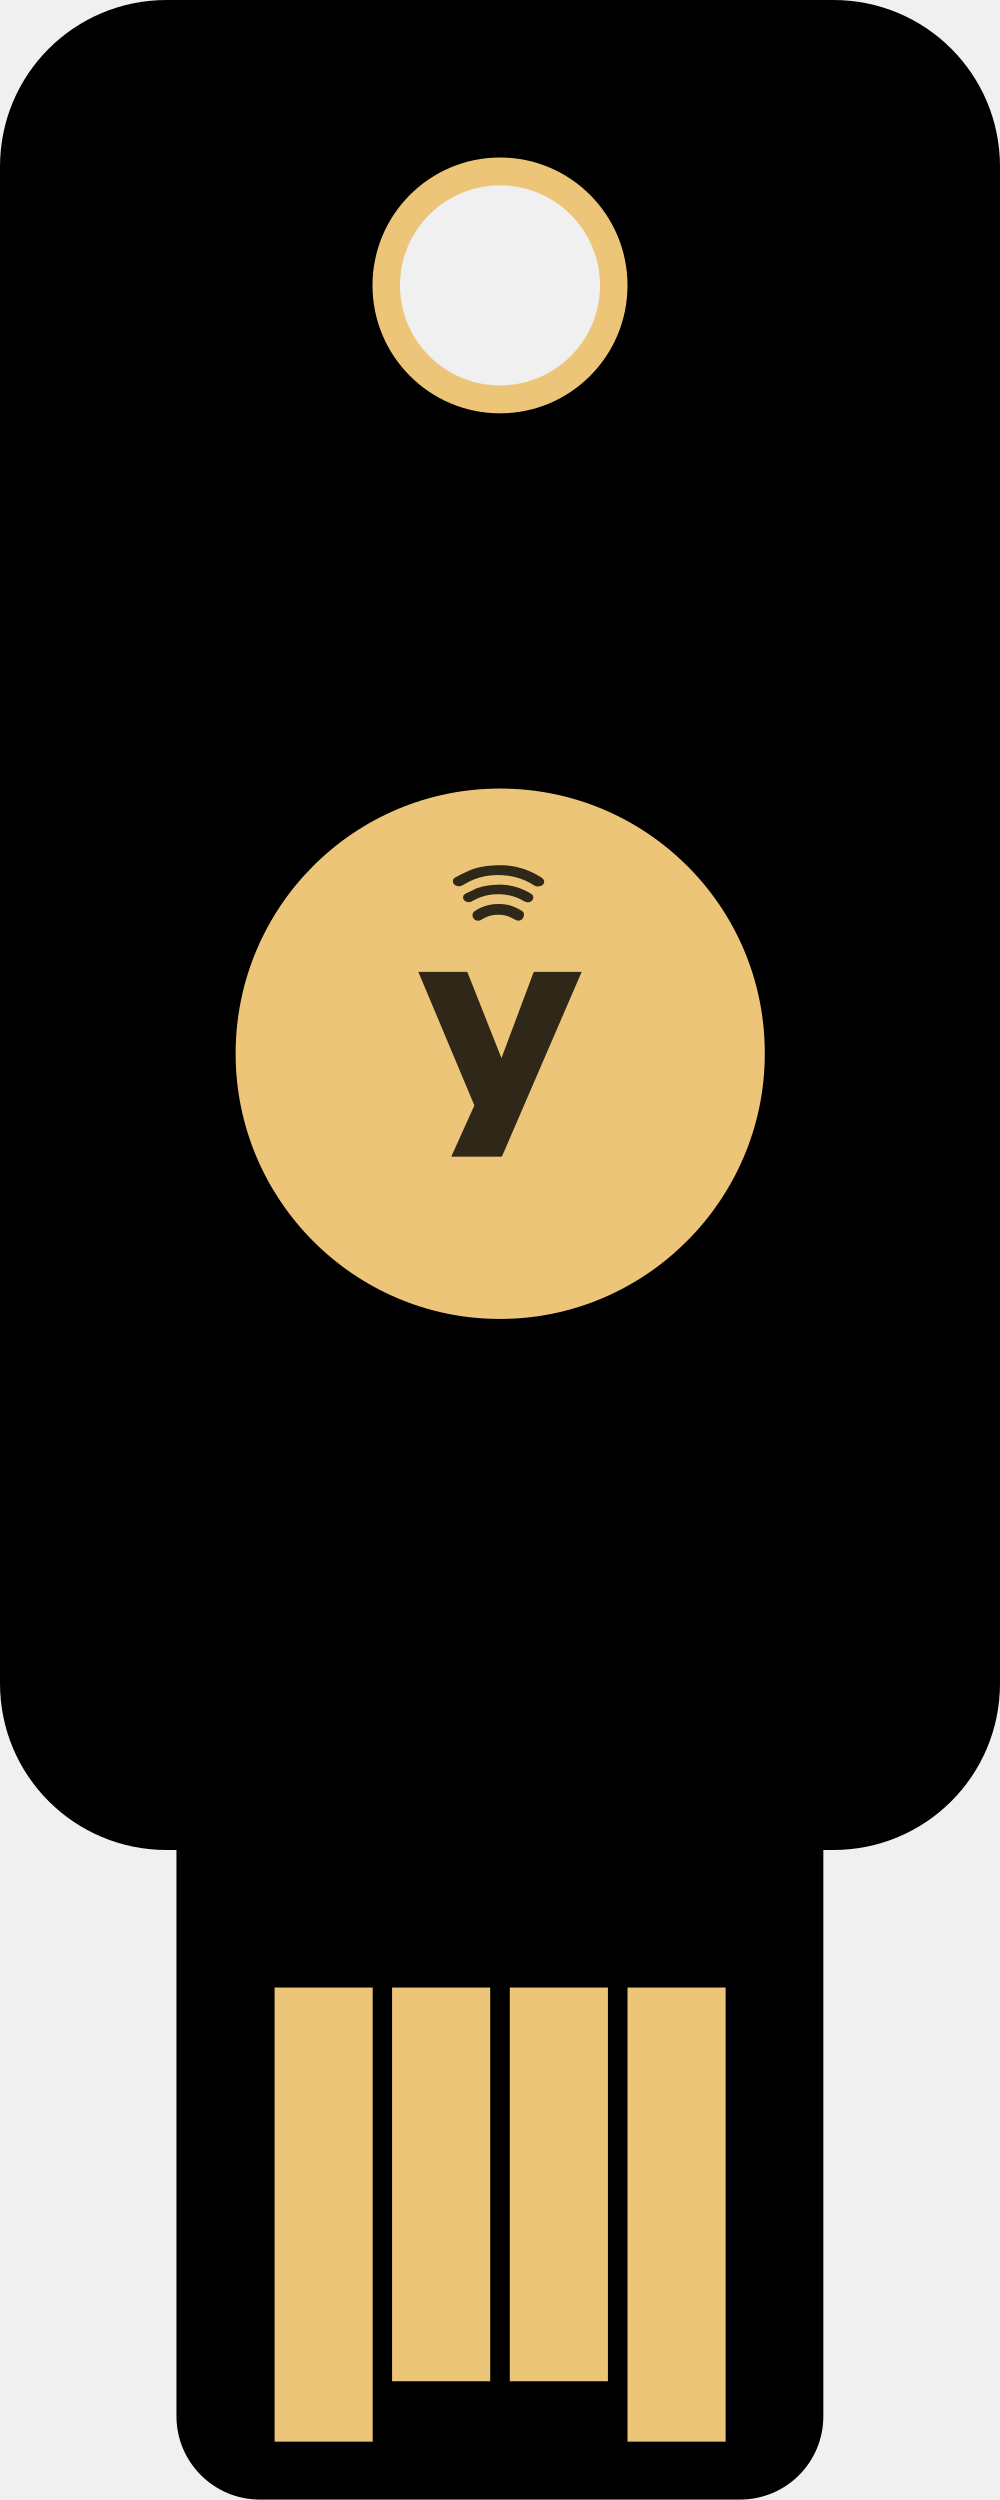
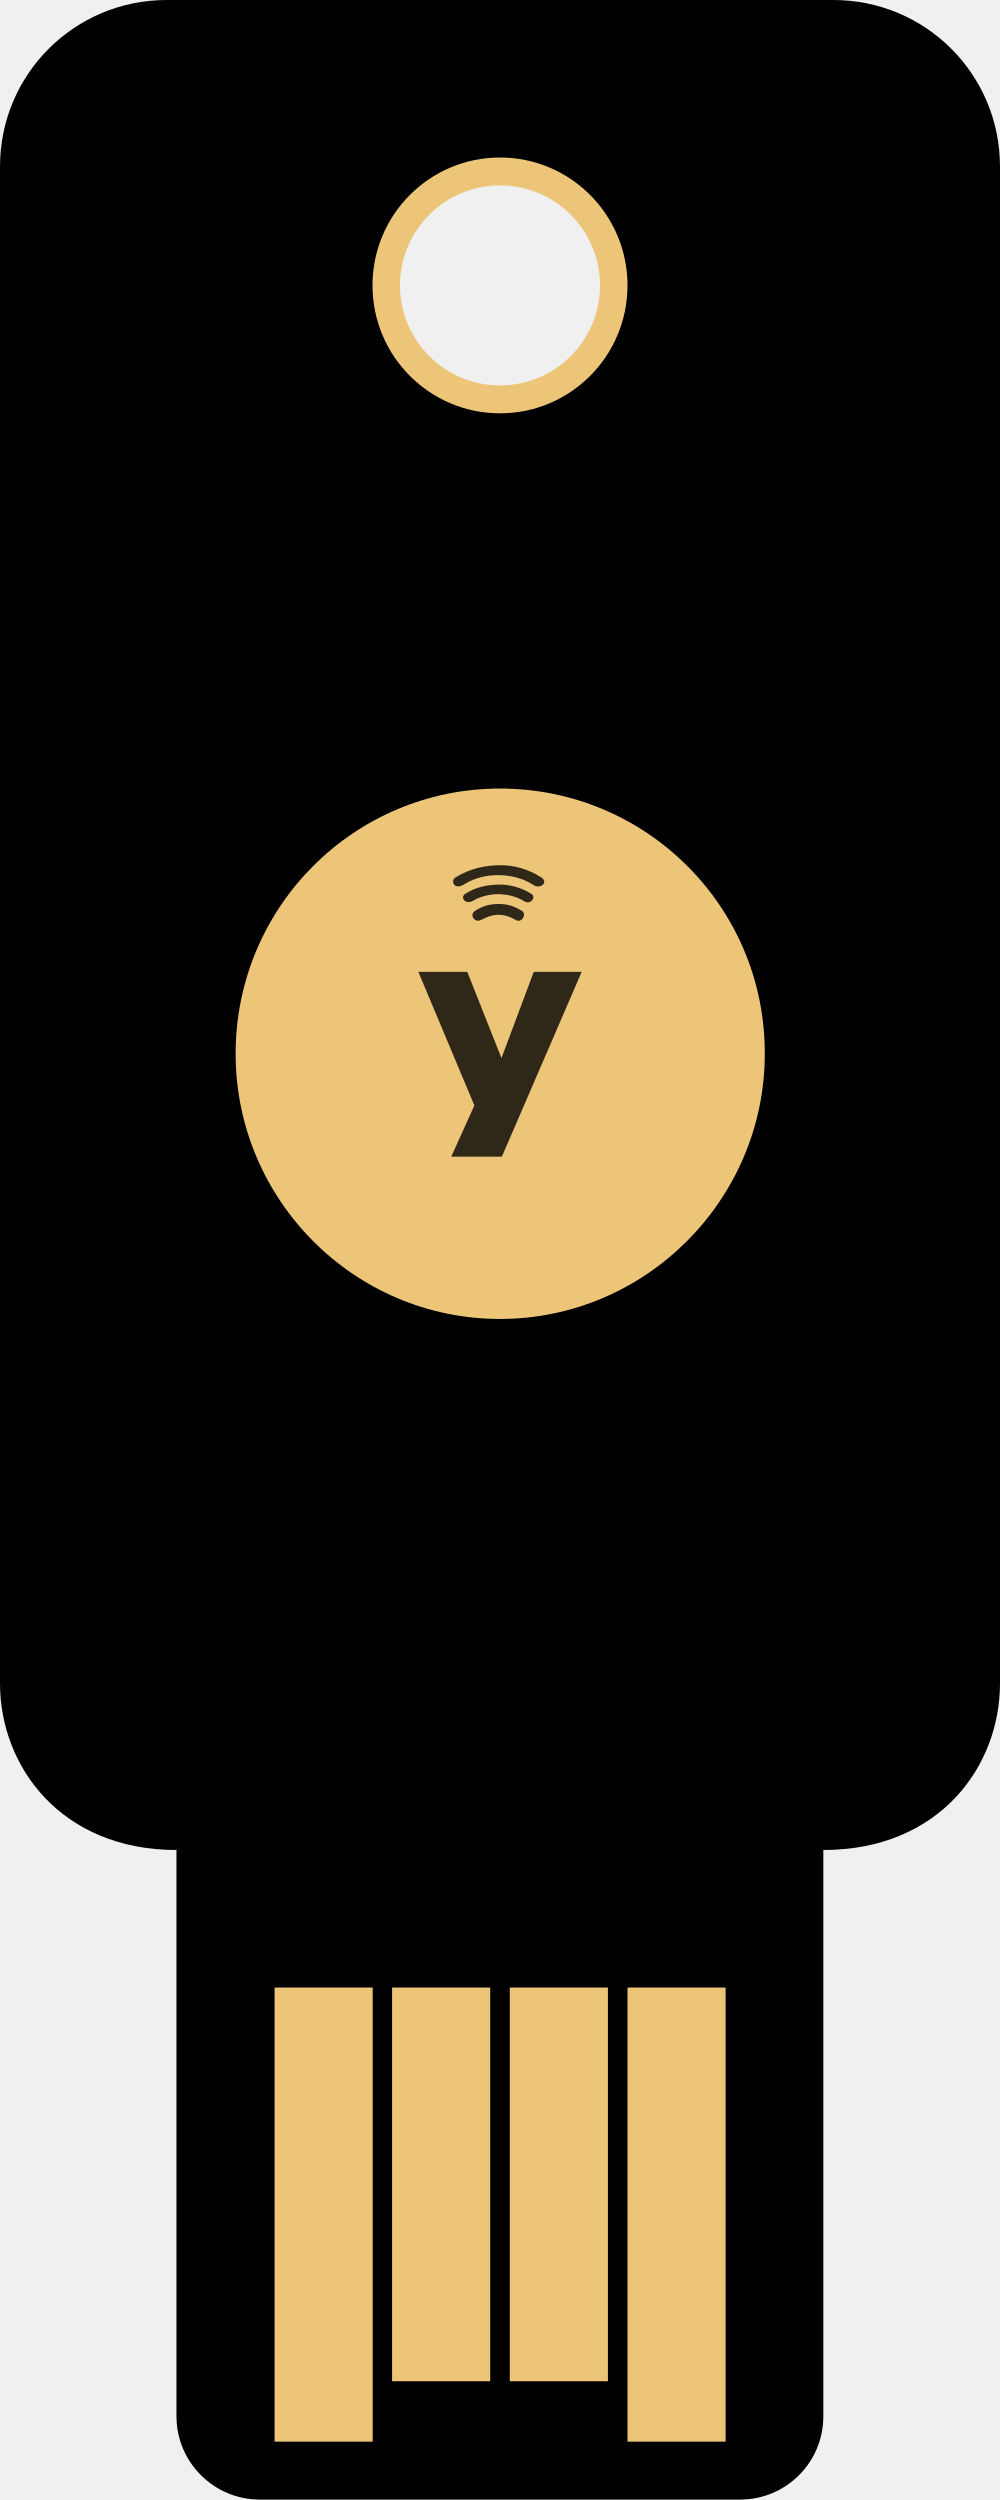
- <svg xmlns="http://www.w3.org/2000/svg" version="1.1" viewBox="0 0 48 120">
-   <rect style="opacity:0;fill:#ffffff" width="48" height="120" />
+ <svg xmlns="http://www.w3.org/2000/svg" version="1.0" width="48" height="120">
+   <rect style="fill:none;opacity:0" width="48" height="120" />
  <rect style="fill:#ecc579" width="24" height="24" x="12" y="94" />
  <circle style="fill:none;stroke:#ecc579;stroke-width:3.2" cx="24" cy="13.7" r="6.4" />
  <circle style="fill:#ecc579" cx="24" cy="50.6" r="14" />
-   <path style="fill:#000000" d="m 48,80.8 c 0,4.44 -3.58,8 -8,8 h -0.48 v 27.18 c 0,2.22 -1.79,4 -4,4 H 12.47 c -2.21,0 -4,-1.8 -4,-4 V 88.8 H 8 c -4.42,0 -8,-3.56 -8,-8 V 8 C 0,3.56 3.58,0 8,0 h 32 c 4.42,0 8,3.56 8,8 z M 36.71,50.55 c 0,-7.04 -5.7,-12.7 -12.71,-12.7 -7,0 -12.69,5.68 -12.69,12.73 0,7 5.68,12.73 12.69,12.73 7,0 12.71,-5.74 12.71,-12.73 z M 17.89,117.2 V 95.4 h -4.71 v 21.8 z M 30.12,13.7 c 0,-3.39 -2.74,-6.14 -6.12,-6.14 -3.38,0 -6.12,2.75 -6.12,6.14 0,3.39 2.74,6.14 6.12,6.14 3.38,0 6.12,-2.75 6.12,-6.14 z M 23.53,114.3 V 95.4 h -4.71 v 18.9 z m 5.65,0 V 95.4 h -4.71 v 18.9 z m 5.65,2.9 V 95.4 h -4.71 v 21.8 z" />
+   <path style="fill:#000000" d="m 48 80.8 c 0 3.99 -2.91 8 -8.48 8 v 27.18 c 0 2.22 -1.79 4 -4 4 H 12.47 c -2.21 0 -4 -1.8 -4 -4 V 88.8 C 2.96 88.8 0 84.82 0 80.8 V 8 C 0 3.56 3.58 0 8 0 h 32 c 4.42 0 8 3.56 8 8 z M 36.71 50.55 c 0 -7.04 -5.7 -12.7 -12.71 -12.7 -7 0 -12.69 5.68 -12.69 12.73 0 7 5.68 12.73 12.69 12.73 7 0 12.71 -5.74 12.71 -12.73 z M 17.89 117.2 V 95.4 h -4.71 v 21.8 z M 30.12 13.7 c 0 -3.39 -2.74 -6.14 -6.12 -6.14 -3.38 0 -6.12 2.75 -6.12 6.14 0 3.39 2.74 6.14 6.12 6.14 3.38 0 6.12 -2.75 6.12 -6.14 z M 23.53 114.3 V 95.4 h -4.71 v 18.9 z m 5.65 0 V 95.4 h -4.71 v 18.9 z m 5.65 2.9 V 95.4 h -4.71 v 21.8 z" />
  <g style="opacity:0.8;fill:#000000">
-     <path d="m 25.81,42.55 c -0.07,0 -0.13,-0.02 -0.19,-0.06 -0.38,-0.25 -0.81,-0.4 -1.27,-0.46 -0.75,-0.09 -1.44,0.04 -2.04,0.4 -0.03,0.02 -0.06,0.04 -0.1,0.06 -0.14,0.08 -0.31,0.06 -0.41,-0.04 -0.05,-0.05 -0.07,-0.11 -0.06,-0.18 0.01,-0.07 0.05,-0.13 0.13,-0.16 0.23,-0.14 0.49,-0.24 0.69,-0.34 0.43,-0.17 0.89,-0.24 1.5,-0.24 h 0 0 c 0.66,0 1.34,0.21 1.93,0.59 0.07,0.05 0.12,0.11 0.13,0.18 0,0.06 -0.01,0.12 -0.06,0.17 C 25.98,42.52 25.9,42.55 25.81,42.55 z" />
-     <path d="m 25.33,43.31 c -0.06,0 -0.12,-0.02 -0.17,-0.05 -0.28,-0.17 -0.59,-0.28 -0.93,-0.32 -0.55,-0.06 -1.05,0.03 -1.5,0.28 -0.02,0 -0.05,0.03 -0.07,0.04 -0.13,0.07 -0.28,0.05 -0.37,-0.037 -0.05,-0.05 -0.07,-0.11 -0.06,-0.17 0,-0.07 0.05,-0.12 0.12,-0.16 l 0.52,-0.25 c 0.33,-0.12 0.68,-0.18 1.14,-0.18 v 0 c 0.5,0 1.03,0.16 1.47,0.43 0.07,0.04 0.11,0.1 0.12,0.17 0,0.06 -0.02,0.12 -0.06,0.16 -0.06,0.06 -0.12,0.09 -0.21,0.09 z" />
-     <path d="m 25.15,43.9 c 0,0.23 -0.21,0.35 -0.39,0.26 -0.18,-0.09 -0.36,-0.2 -0.57,-0.23 -0.33,-0.05 -0.65,-0.02 -0.95,0.14 -0.05,0.03 -0.1,0.06 -0.16,0.09 -0.13,0.07 -0.28,0.03 -0.36,-0.09 -0.07,-0.11 -0.05,-0.26 0.07,-0.34 0.4,-0.27 0.85,-0.37 1.35,-0.33 0.33,0.03 0.62,0.14 0.89,0.31 0.08,0.04 0.12,0.1 0.12,0.18 z" />
-     <path d="m 25.62,46.65 h 2.3 l -3.83,8.87 -2.43,0 1.11,-2.46 -2.69,-6.41 2.35,0 1.64,4.14 z" />
+     <path d="M 25.62 42.49 C 25.09 42.14 24.52 42.03 24.05 42.01 23.42 41.98 22.83 42.12 22.31 42.43 c -0.51 0.34 -0.71 -0.16 -0.44 -0.32 0.72 -0.43 1.41 -0.58 2.19 -0.58 0.66 0 1.34 0.21 1.93 0.59 0.36 0.26 -0.08 0.56 -0.37 0.37 z" />
+     <path d="M 25.16 43.26 C 24.76 43.01 24.36 42.94 24 42.92 23.54 42.91 23.12 43.01 22.73 43.22 c -0 0 -0.26 0.18 -0.44 0 -0.05 -0.05 -0.14 -0.21 0.06 -0.33 0.52 -0.33 1.09 -0.43 1.66 -0.43 v 0 c 0.5 0 1.03 0.16 1.47 0.43 0.29 0.16 0 0.56 -0.32 0.37 z" />
+     <path d="M 24.76 44.16 C 24.5 44.01 24.26 43.92 23.96 43.91 23.64 43.9 23.37 44.02 23.08 44.16 c -0.3 0.15 -0.56 -0.25 -0.29 -0.43 0.34 -0.23 0.72 -0.34 1.14 -0.34 0.37 -0 0.72 0.08 1.1 0.32 0.28 0.14 0.03 0.62 -0.27 0.45 z" />
+     <path d="m 25.62 46.65 h 2.3 l -3.83 8.87 -2.43 0 1.11 -2.46 -2.69 -6.41 2.35 0 1.64 4.14 z" />
  </g>
</svg>
